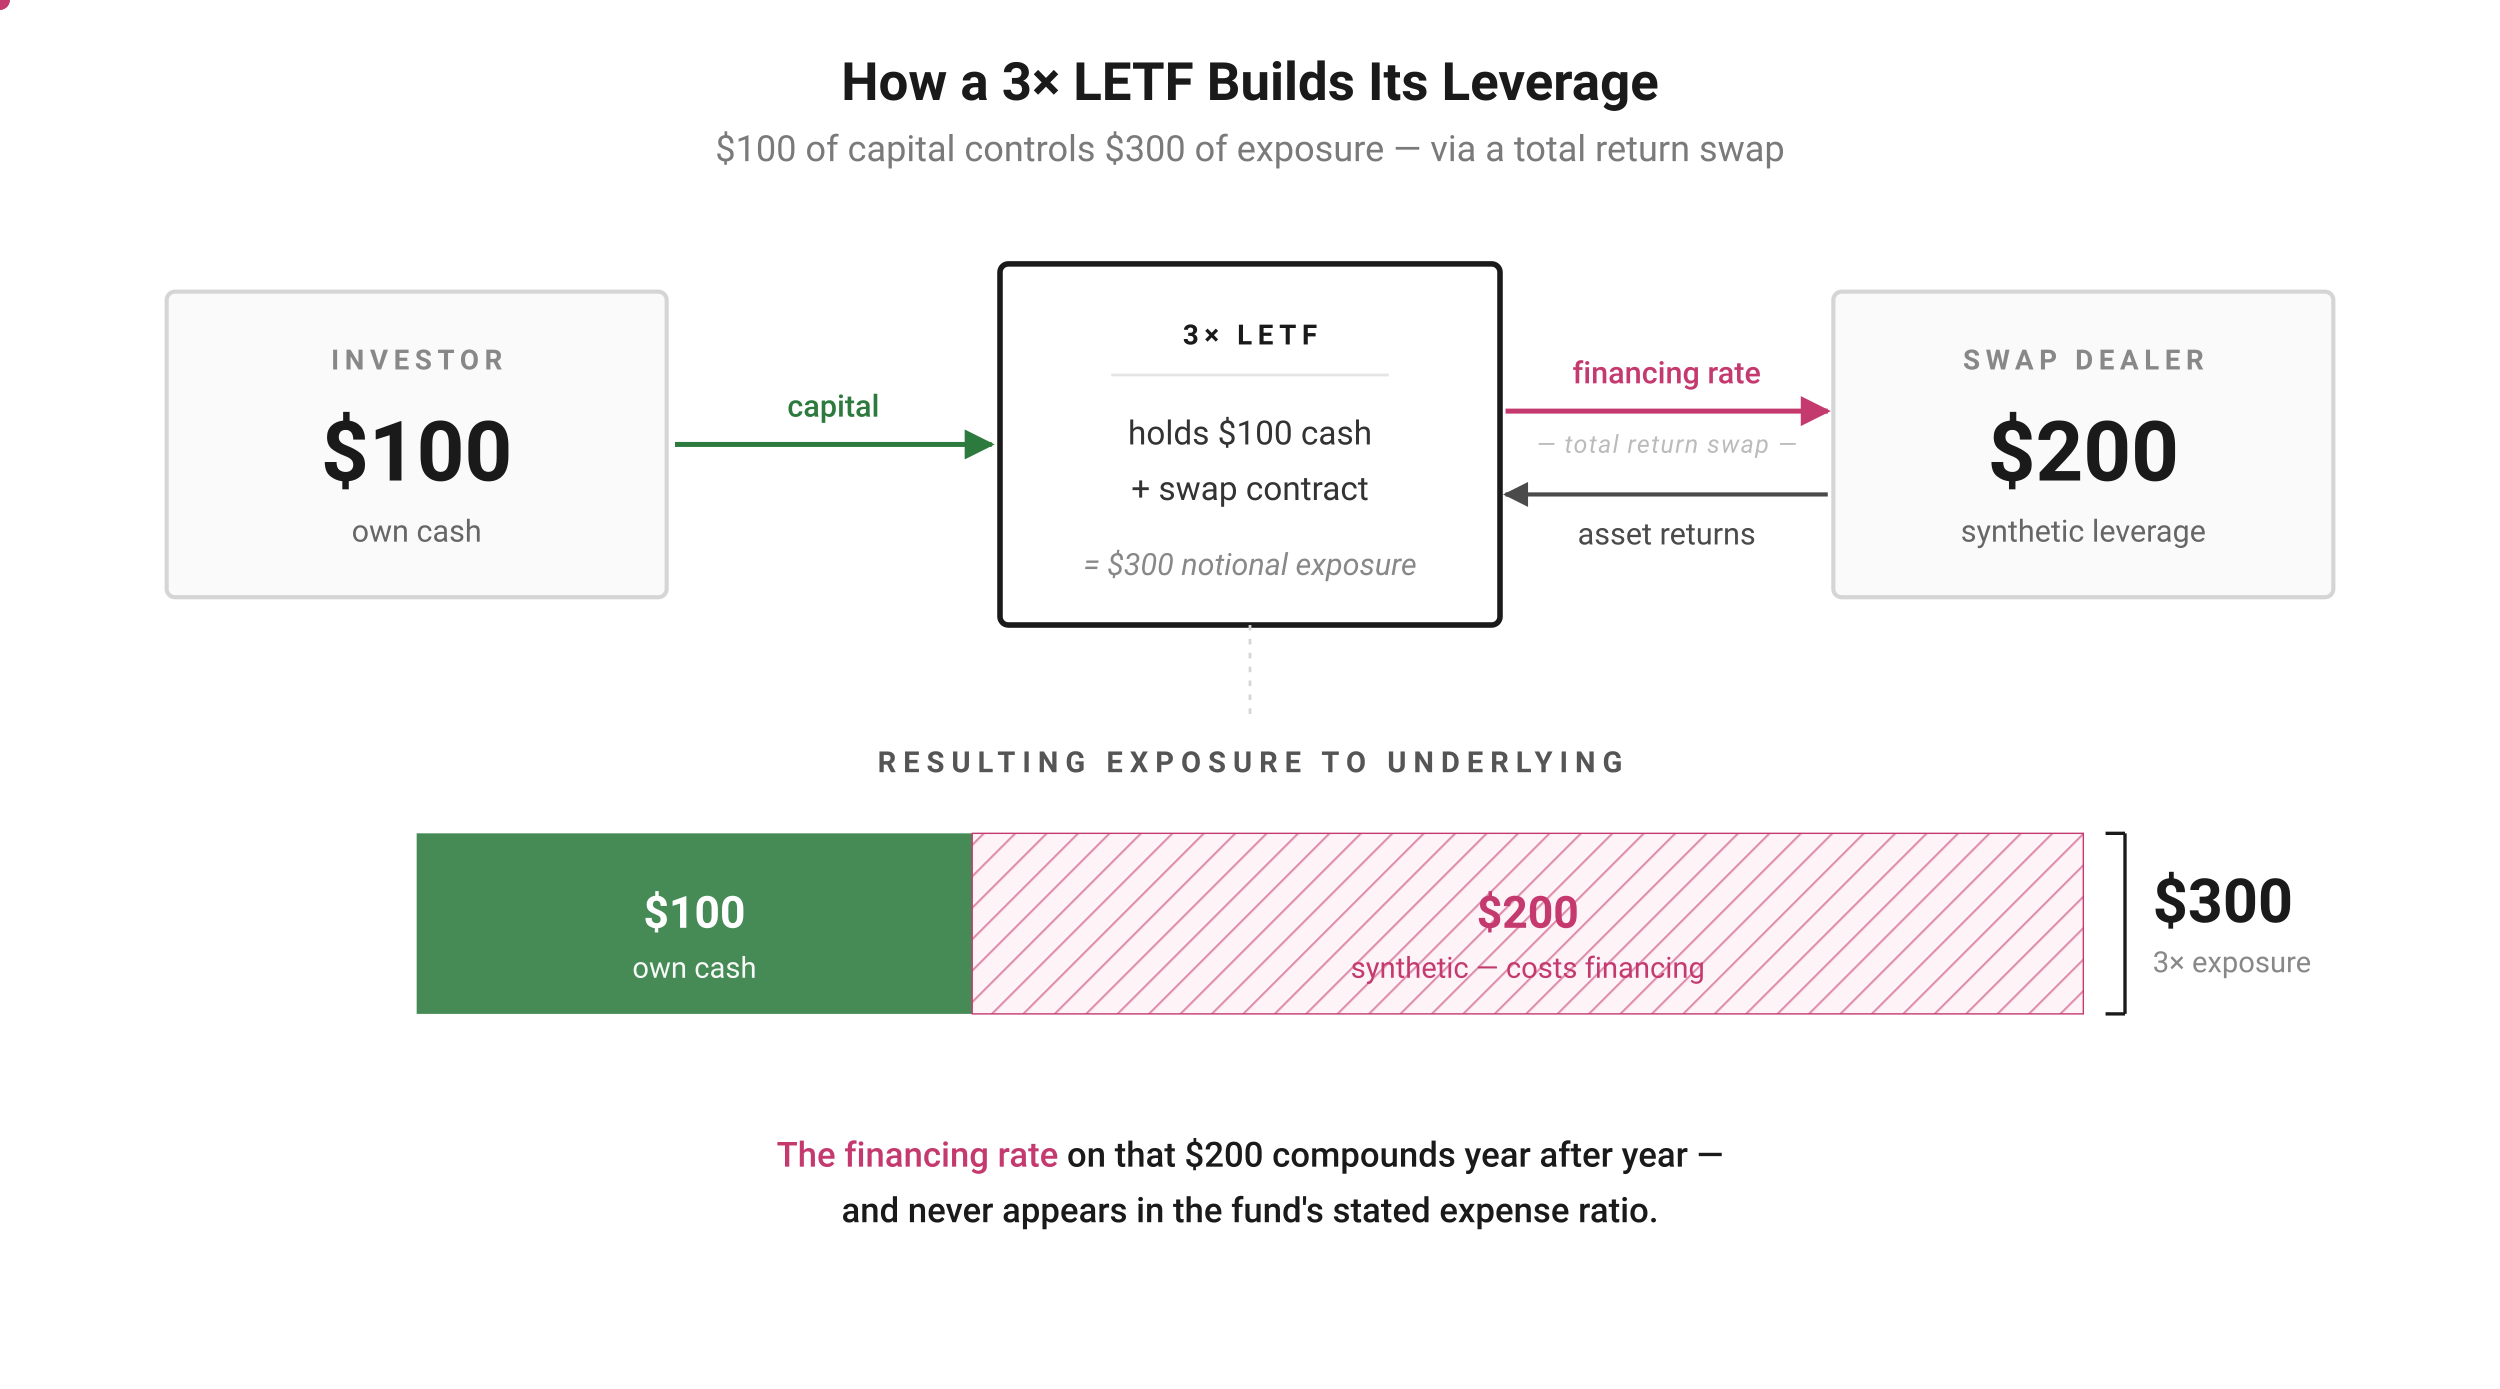
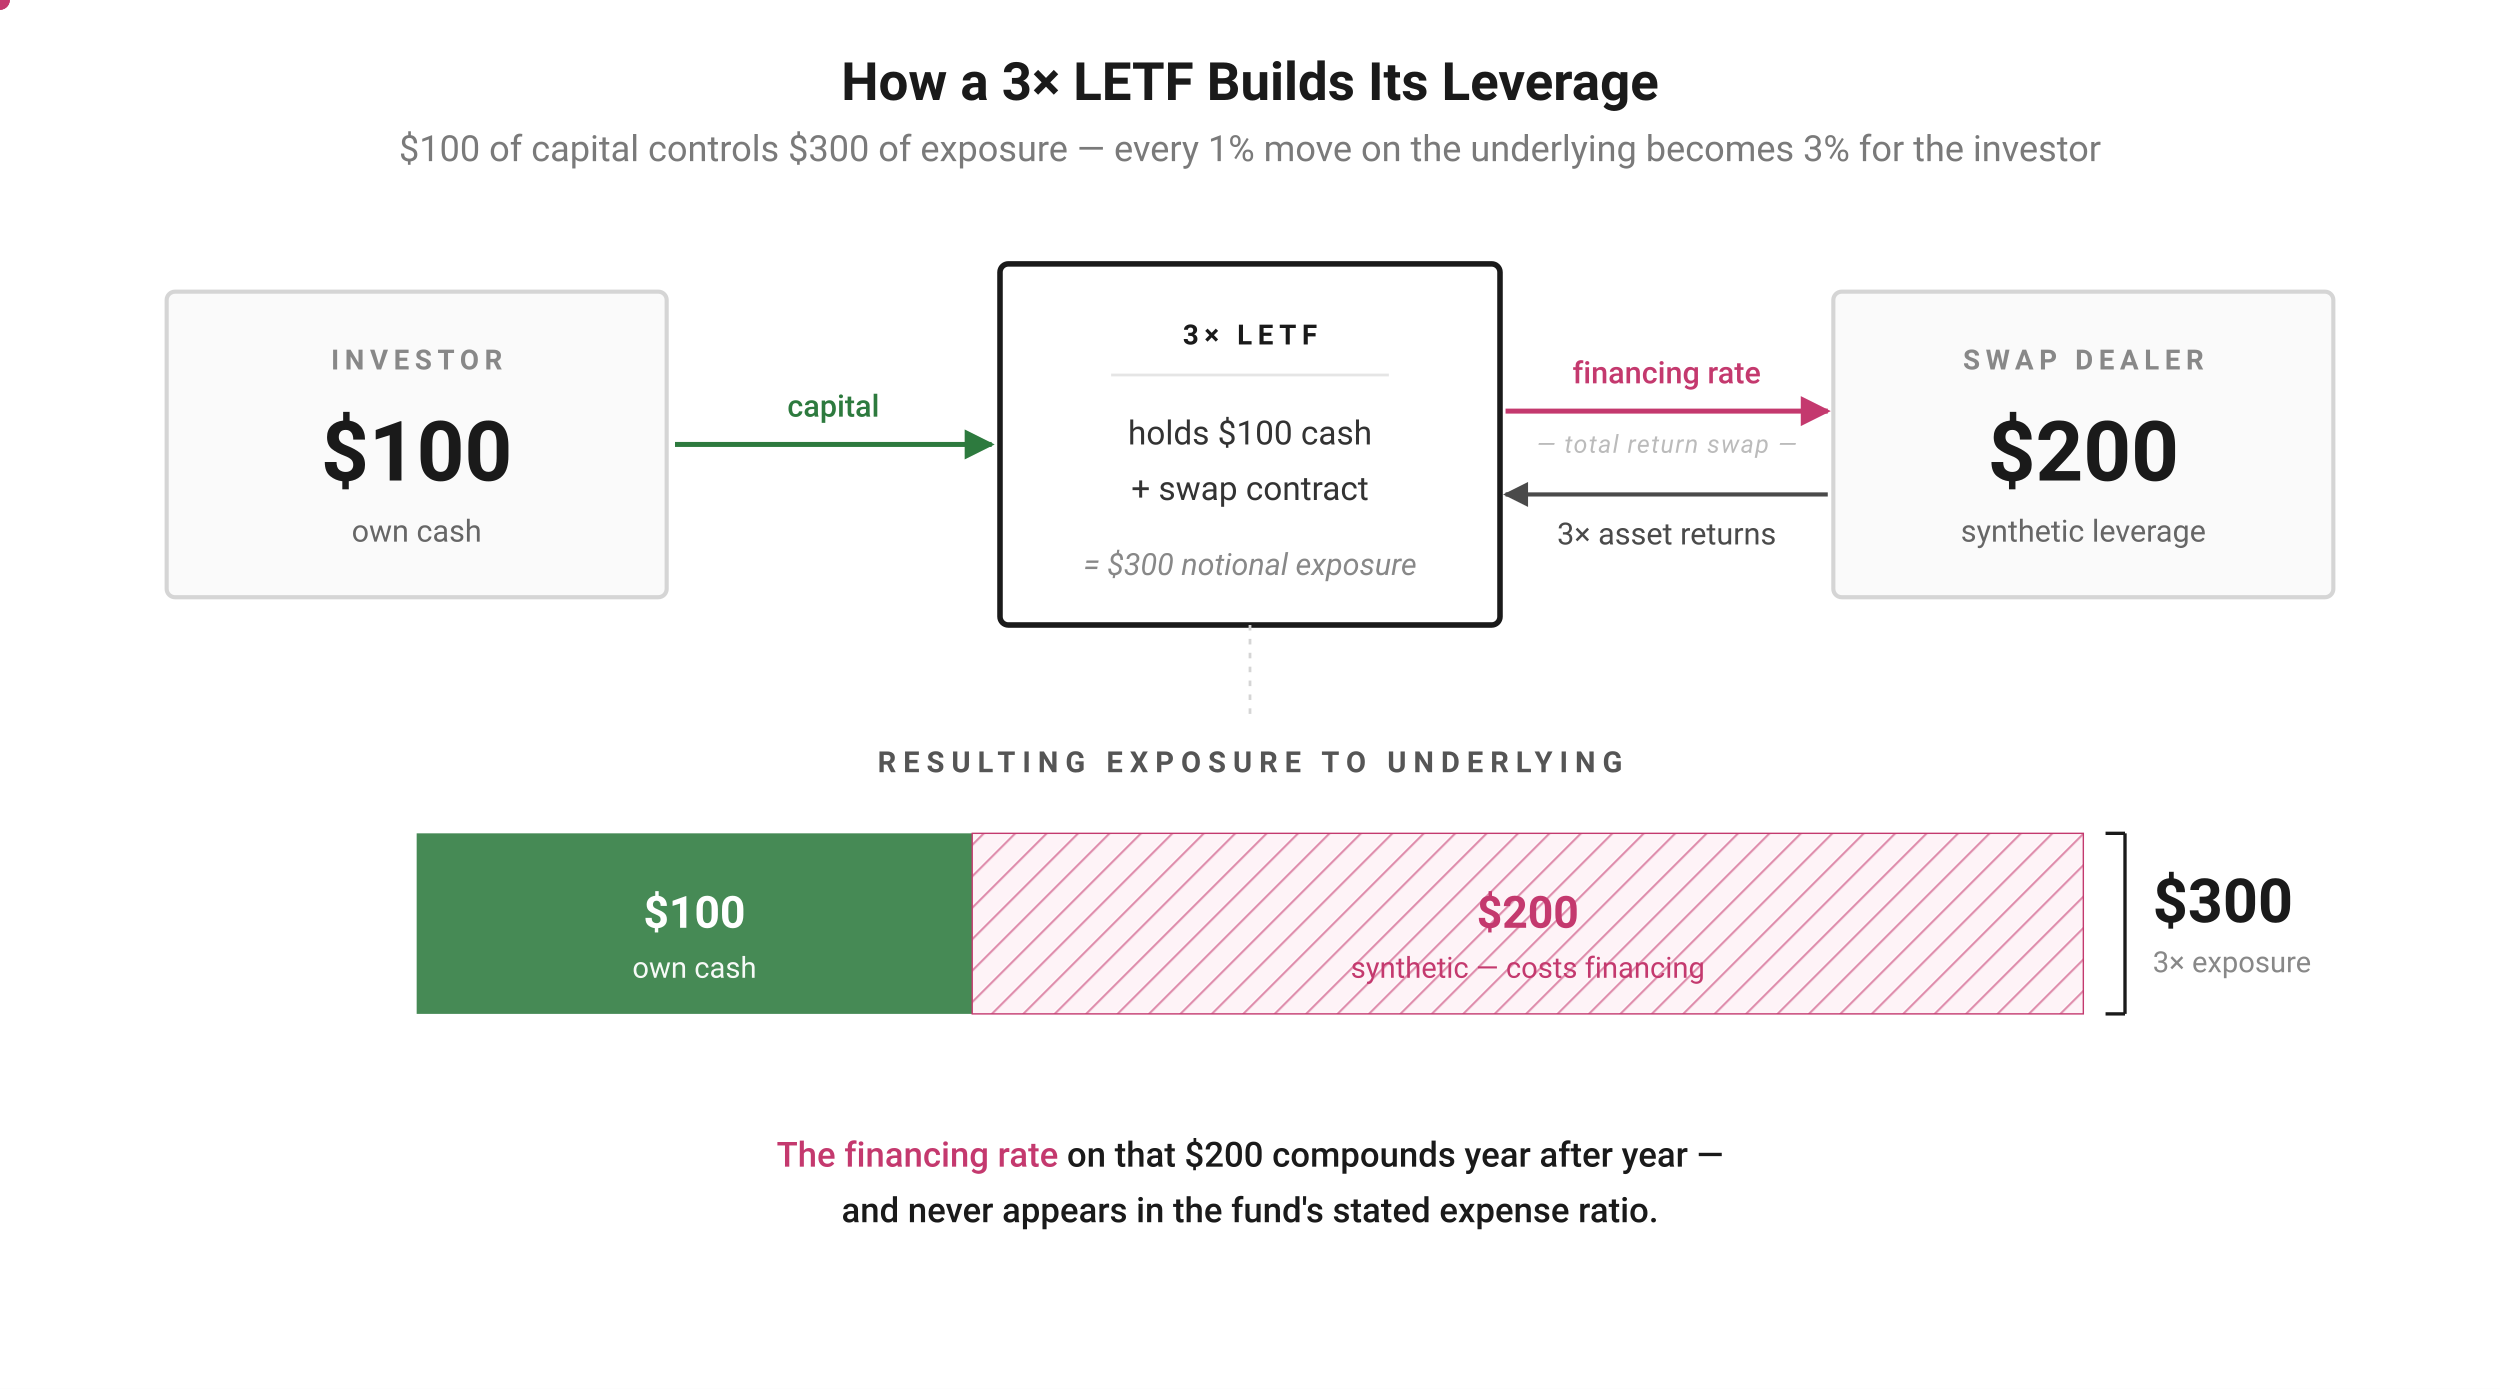
<svg xmlns="http://www.w3.org/2000/svg" viewBox="0 0 900 500" style="font-family: -apple-system, BlinkMacSystemFont, 'Segoe UI', Roboto, Helvetica, Arial, sans-serif;">
  <defs>
    <marker id="ad" viewBox="0 0 10 10" refX="9" refY="5" markerWidth="6" markerHeight="6" orient="auto">
      <path d="M0,0 L10,5 L0,10 Z" fill="#4a4a4a" />
    </marker>
    <marker id="ag" viewBox="0 0 10 10" refX="9" refY="5" markerWidth="6" markerHeight="6" orient="auto">
      <path d="M0,0 L10,5 L0,10 Z" fill="#2d7a3e" />
    </marker>
    <marker id="ap" viewBox="0 0 10 10" refX="9" refY="5" markerWidth="6" markerHeight="6" orient="auto">
      <path d="M0,0 L10,5 L0,10 Z" fill="#c4396e" />
    </marker>
    <pattern id="hatch" patternUnits="userSpaceOnUse" width="8" height="8" patternTransform="rotate(45)">
      <rect width="8" height="8" fill="#fef3f7" />
      <line x1="0" y1="0" x2="0" y2="8" stroke="#c4396e" stroke-width="1.6" stroke-opacity="0.5" />
    </pattern>
  </defs>
  <rect width="900" height="500" fill="#ffffff" />
  <text x="450" y="36" text-anchor="middle" font-size="19" font-weight="600" fill="#1a1a1a">
    How a 3× LETF Builds Its Leverage
  </text>
  <text x="450" y="58" text-anchor="middle" font-size="13" fill="#7a7a7a">
-     $100 of capital controls $300 of exposure — via a total return swap
+     $100 of capital controls $300 of exposure — every 1% move on the underlying becomes 3% for the investor
  </text>
  <rect x="60" y="105" width="180" height="110" rx="3" fill="#fafafa" stroke="#d5d5d5" stroke-width="1.5" />
  <text x="150" y="133" text-anchor="middle" font-size="10" font-weight="700" fill="#888" letter-spacing="2">INVESTOR</text>
  <text x="150" y="173" text-anchor="middle" font-size="30" font-weight="700" fill="#1a1a1a">$100</text>
  <text x="150" y="195" text-anchor="middle" font-size="11" fill="#666">own cash</text>
  <rect x="360" y="95" width="180" height="130" rx="3" fill="#ffffff" stroke="#1a1a1a" stroke-width="2" />
  <text x="450" y="124" text-anchor="middle" font-size="10" font-weight="700" fill="#1a1a1a" letter-spacing="2">3× LETF</text>
  <line x1="400" y1="135" x2="500" y2="135" stroke="#e5e5e5" stroke-width="1" />
  <text x="450" y="160" text-anchor="middle" font-size="12" fill="#333">holds $100 cash</text>
  <text x="450" y="180" text-anchor="middle" font-size="12" fill="#333">+ swap contract</text>
  <text x="450" y="207" text-anchor="middle" font-size="11" font-style="italic" fill="#888">= $300 notional exposure</text>
  <rect x="660" y="105" width="180" height="110" rx="3" fill="#fafafa" stroke="#d5d5d5" stroke-width="1.5" />
  <text x="750" y="133" text-anchor="middle" font-size="10" font-weight="700" fill="#888" letter-spacing="2">SWAP DEALER</text>
  <text x="750" y="173" text-anchor="middle" font-size="30" font-weight="700" fill="#1a1a1a">$200</text>
  <text x="750" y="195" text-anchor="middle" font-size="11" fill="#666">synthetic leverage</text>
  <text x="300" y="150" text-anchor="middle" font-size="11" fill="#2d7a3e" font-weight="500">capital</text>
  <line x1="243" y1="160" x2="357" y2="160" stroke="#2d7a3e" stroke-width="1.8" marker-end="url(#ag)" />
  <circle r="4.5" fill="#2d7a3e" opacity="0">
    <animate attributeName="opacity" dur="4s" repeatCount="indefinite" values="0;0;1;1;0" keyTimes="0;0.05;0.15;0.85;1" />
    <animateMotion dur="4s" repeatCount="indefinite" path="M 243 160 L 357 160" />
  </circle>
  <text x="600" y="138" text-anchor="middle" font-size="11" fill="#c4396e" font-weight="500">financing rate</text>
  <line x1="542" y1="148" x2="658" y2="148" stroke="#c4396e" stroke-width="1.8" marker-end="url(#ap)" />
  <circle r="3.5" fill="#c4396e">
    <animateMotion dur="3s" repeatCount="indefinite" path="M 542 148 L 658 148" />
  </circle>
  <circle r="3.5" fill="#c4396e">
    <animateMotion dur="3s" begin="1s" repeatCount="indefinite" path="M 542 148 L 658 148" />
  </circle>
  <circle r="3.5" fill="#c4396e">
    <animateMotion dur="3s" begin="2s" repeatCount="indefinite" path="M 542 148 L 658 148" />
  </circle>
  <line x1="658" y1="178" x2="542" y2="178" stroke="#4a4a4a" stroke-width="1.5" marker-end="url(#ad)" />
-   <text x="600" y="196" text-anchor="middle" font-size="11" fill="#4a4a4a">asset returns</text>
+   <text x="600" y="196" text-anchor="middle" font-size="11" fill="#4a4a4a">3× asset returns</text>
+   <circle fill="#4a4a4a">
+     <animate attributeName="r" dur="3s" repeatCount="indefinite" values="2.5;7.5;7.5" keyTimes="0;0.85;1" />
+     <animate attributeName="opacity" dur="3s" repeatCount="indefinite" values="0;1;1;0" keyTimes="0;0.1;0.85;1" />
+     <animateMotion dur="3s" repeatCount="indefinite" path="M 658 178 L 542 178" />
+   </circle>
  <text x="600" y="163" text-anchor="middle" font-size="9" fill="#bbb" font-style="italic" letter-spacing="0.5">— total return swap —</text>
  <line x1="450" y1="225" x2="450" y2="258" stroke="#d5d5d5" stroke-width="1" stroke-dasharray="2,3" />
  <text x="450" y="278" text-anchor="middle" font-size="10.5" font-weight="700" fill="#555" letter-spacing="2.5">
    RESULTING EXPOSURE TO UNDERLYING
  </text>
  <g transform="translate(150, 300)">
    <rect x="0" y="0" width="200" height="65" fill="#2d7a3e" opacity="0.88" />
    <rect x="200" y="0" width="400" height="65" fill="url(#hatch)" stroke="#c4396e" stroke-width="0.5" />
    <text x="100" y="34" text-anchor="middle" font-size="16" font-weight="700" fill="white">$100</text>
    <text x="100" y="52" text-anchor="middle" font-size="10.5" fill="white" opacity="0.95">own cash</text>
    <text x="400" y="34" text-anchor="middle" font-size="16" font-weight="700" fill="#c4396e">$200</text>
    <text x="400" y="52" text-anchor="middle" font-size="10.5" fill="#c4396e">synthetic — costs financing</text>
    <line x1="608" y1="0" x2="615" y2="0" stroke="#1a1a1a" stroke-width="1.2" />
    <line x1="615" y1="0" x2="615" y2="65" stroke="#1a1a1a" stroke-width="1.2" />
    <line x1="608" y1="65" x2="615" y2="65" stroke="#1a1a1a" stroke-width="1.2" />
    <text x="625" y="32" font-size="22" font-weight="700" fill="#1a1a1a">$300</text>
    <text x="625" y="50" font-size="10.5" fill="#888">3× exposure</text>
    <rect x="200" y="0" width="400" height="65" fill="#c4396e" opacity="0">
      <animate attributeName="opacity" dur="3s" repeatCount="indefinite" values="0;0.06;0" keyTimes="0;0.5;1" />
    </rect>
  </g>
  <text x="450" y="420" text-anchor="middle" font-size="12.5" fill="#1a1a1a" font-weight="500">
    <tspan fill="#c4396e">The financing rate</tspan> on that $200 compounds year after year —
  </text>
  <text x="450" y="440" text-anchor="middle" font-size="12.5" fill="#1a1a1a" font-weight="500">
    and never appears in the fund's stated expense ratio.
  </text>
</svg>
